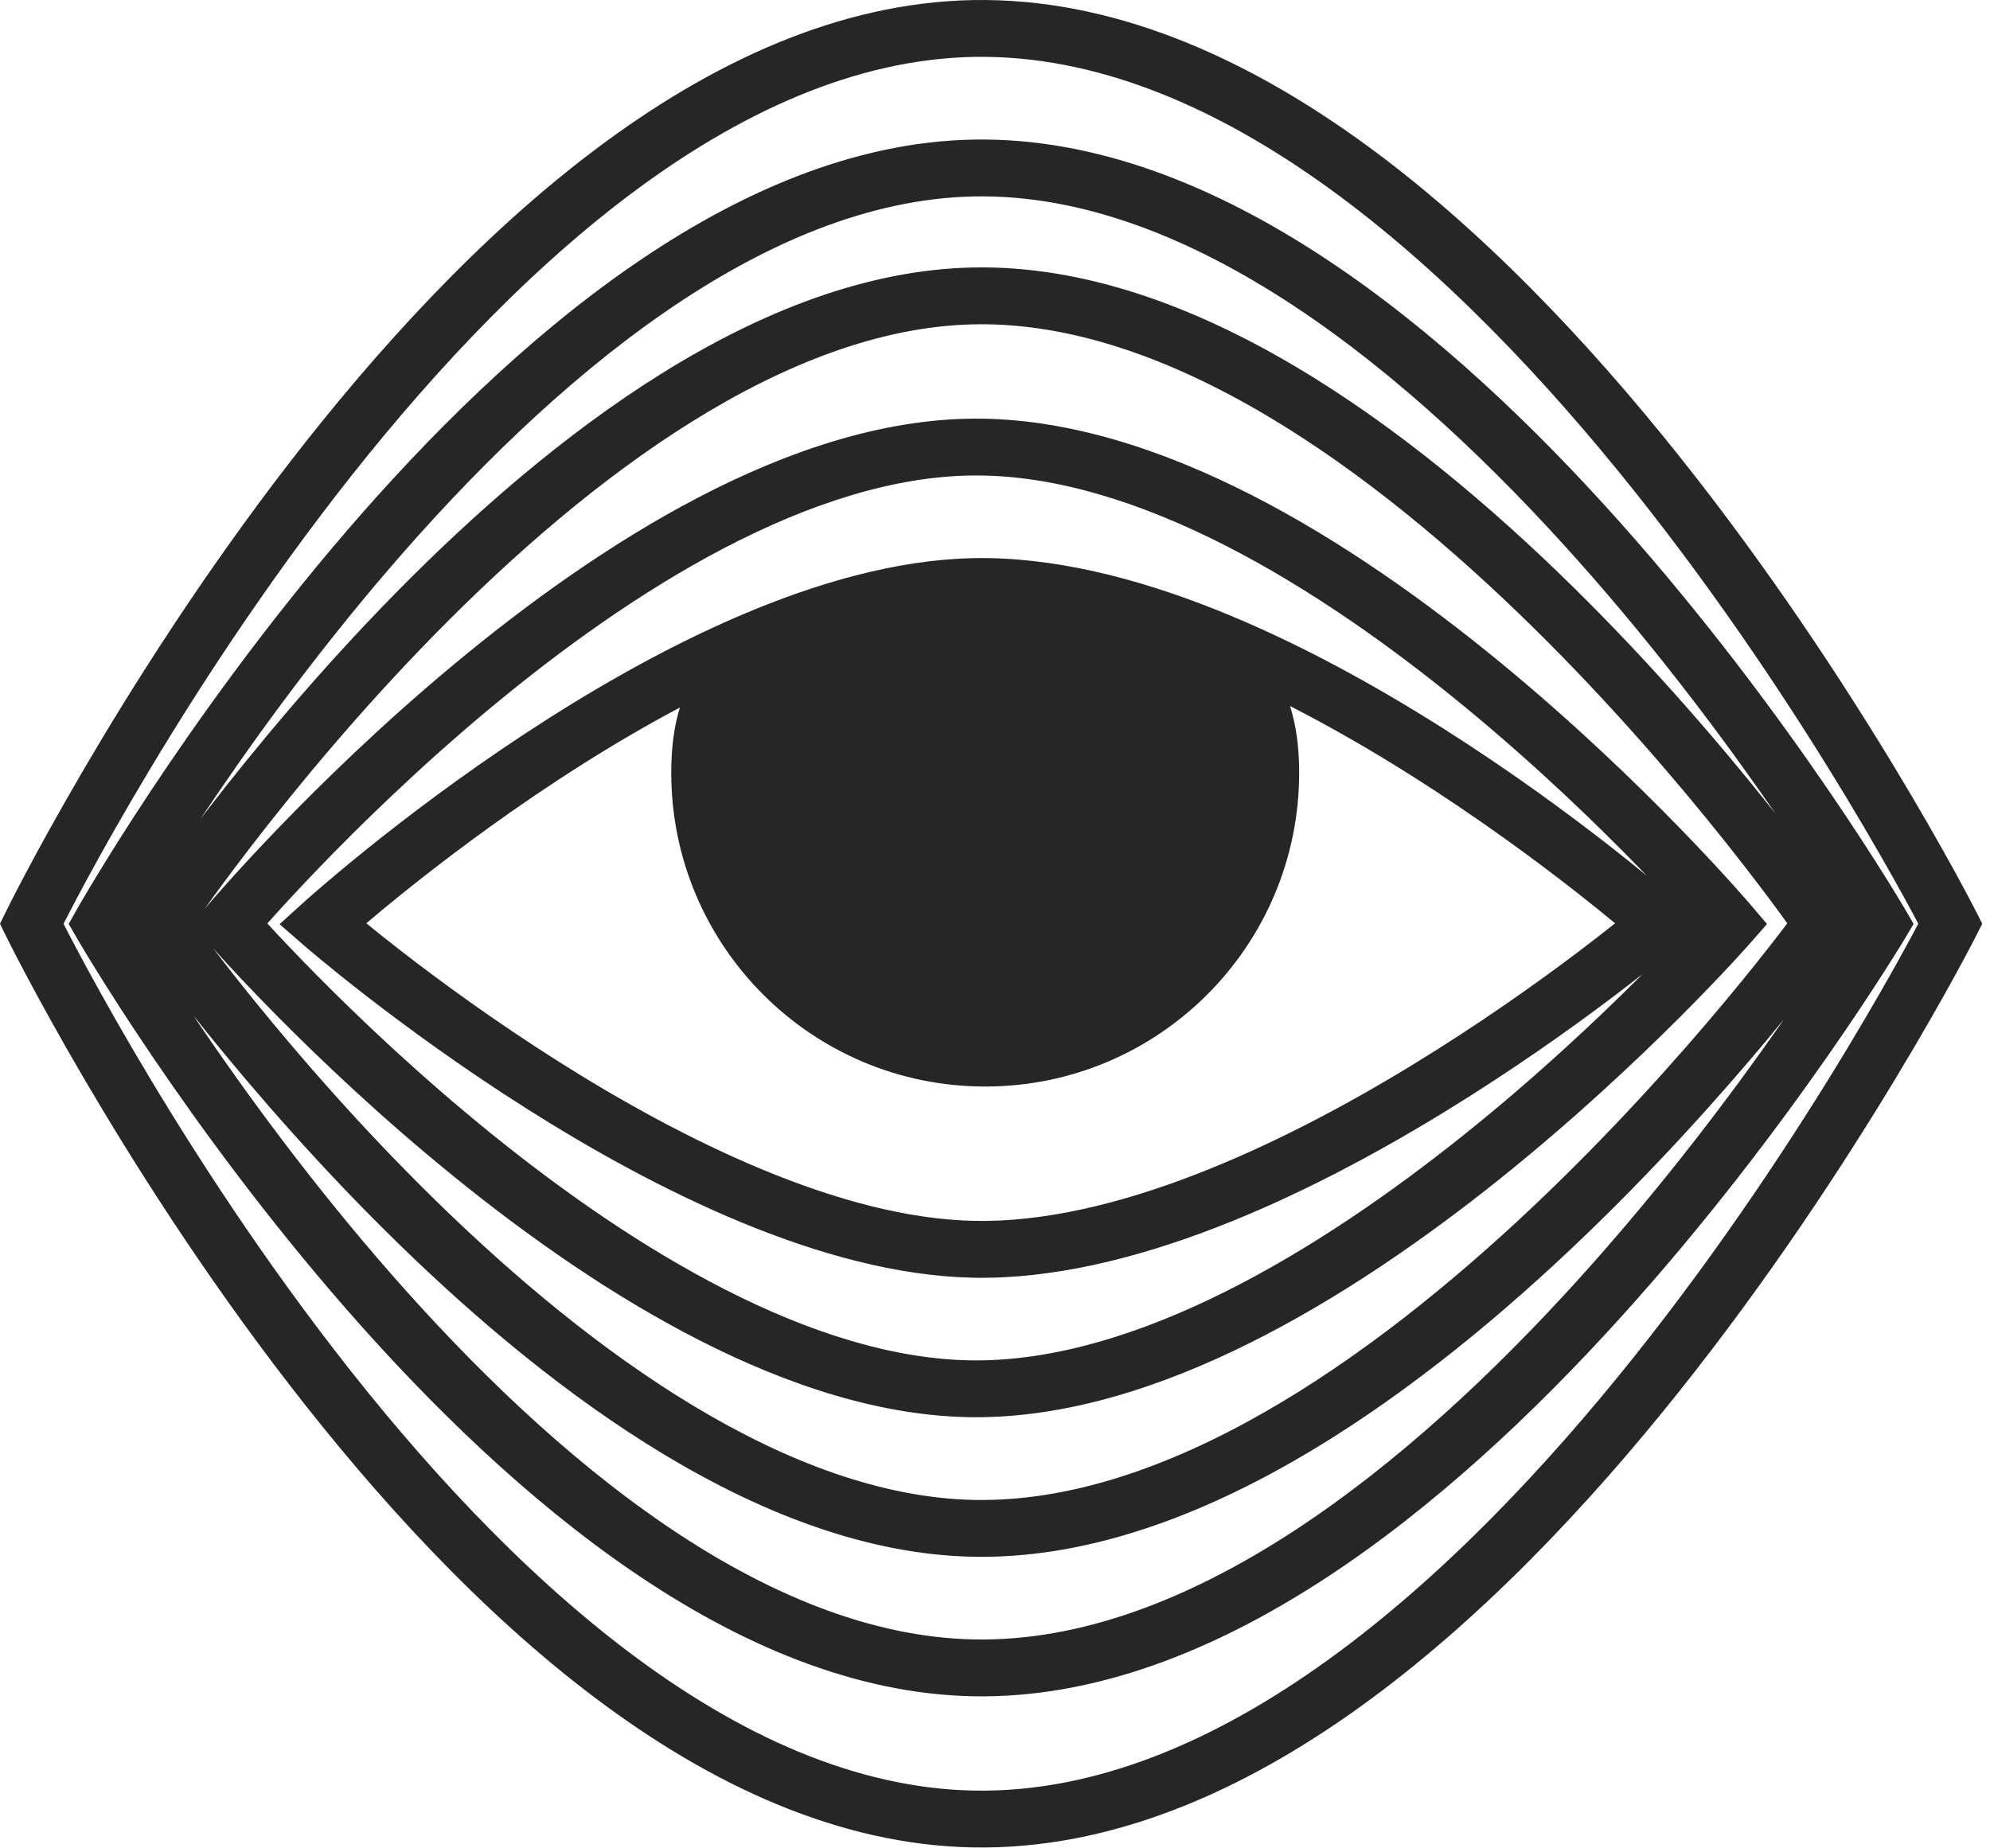
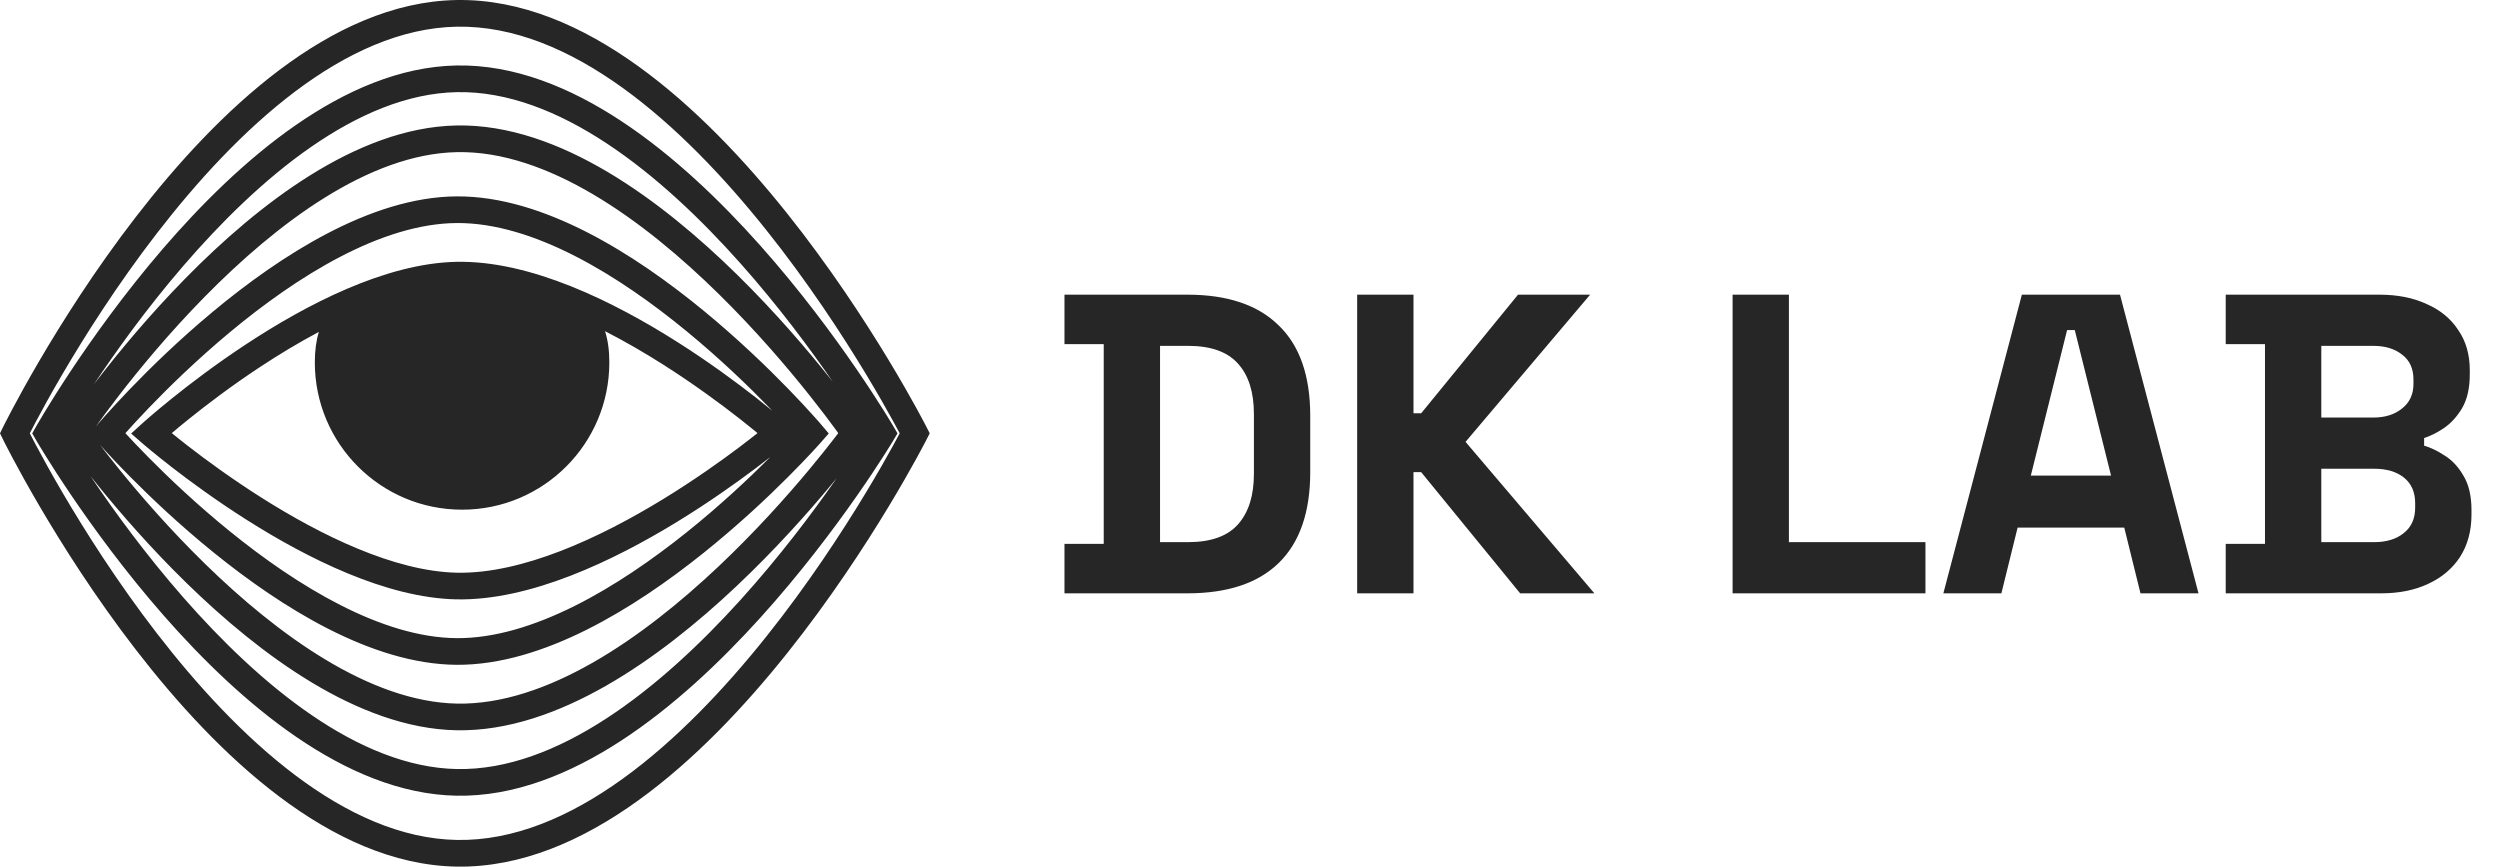
- <svg xmlns="http://www.w3.org/2000/svg" width="140" height="130" viewBox="0 0 140 130" fill="none">
+ <svg xmlns="http://www.w3.org/2000/svg" width="375" height="130" viewBox="0 0 375 130" fill="none">
+   <path d="M159.671 89V81.576H165.559V51.624H159.671V44.2H178.103C184.119 44.2 188.684 45.736 191.799 48.808C194.956 51.837 196.535 56.36 196.535 62.376V70.824C196.535 76.84 194.956 81.384 191.799 84.456C188.684 87.485 184.119 89 178.103 89H159.671ZM174.007 81.32H178.231C181.644 81.32 184.14 80.424 185.719 78.632C187.298 76.84 188.087 74.323 188.087 71.08V62.12C188.087 58.834 187.298 56.317 185.719 54.568C184.14 52.776 181.644 51.88 178.231 51.88H174.007V81.32ZM203.576 89V44.2H212.024V61.992H213.176L227.704 44.2H238.52L219.832 66.28L239.16 89H228.024L213.176 70.824H212.024V89H203.576ZM259.889 89V44.2H268.337V81.32H288.817V89H259.889ZM291.504 89L303.28 44.2H318L329.776 89H321.072L318.64 79.144H302.64L300.208 89H291.504ZM304.624 71.336H316.656L311.216 49.512H310.064L304.624 71.336ZM333.859 89V81.576H339.747V51.624H333.859V44.2H356.899C359.629 44.2 361.997 44.669 364.003 45.608C366.051 46.504 367.629 47.805 368.739 49.512C369.891 51.176 370.467 53.181 370.467 55.528V56.168C370.467 58.216 370.083 59.901 369.315 61.224C368.547 62.504 367.629 63.507 366.563 64.232C365.539 64.915 364.557 65.405 363.619 65.704V66.856C364.557 67.112 365.581 67.603 366.691 68.328C367.8 69.01 368.739 70.013 369.507 71.336C370.317 72.659 370.723 74.386 370.723 76.52V77.16C370.723 79.635 370.147 81.768 368.995 83.56C367.843 85.309 366.243 86.653 364.195 87.592C362.189 88.531 359.843 89 357.155 89H333.859ZM348.195 81.32H356.131C357.965 81.32 359.437 80.872 360.547 79.976C361.699 79.08 362.275 77.8 362.275 76.136V75.496C362.275 73.832 361.72 72.552 360.611 71.656C359.501 70.76 358.008 70.312 356.131 70.312H348.195V81.32ZM348.195 62.632H356.003C357.752 62.632 359.181 62.184 360.291 61.288C361.443 60.392 362.019 59.154 362.019 57.576V56.936C362.019 55.315 361.464 54.077 360.355 53.224C359.245 52.328 357.795 51.88 356.003 51.88H348.195V62.632Z" fill="#262626" />
  <path d="M68.457 0.005C78.15 -0.17 87.416 3.934 95.757 9.947C104.108 15.967 111.69 24.014 118.066 32.006C124.451 40.009 129.678 48.022 133.307 54.028C135.122 57.033 136.541 59.541 137.507 61.301C137.99 62.181 138.36 62.876 138.61 63.351C138.736 63.589 138.831 63.772 138.896 63.897C138.928 63.959 138.953 64.007 138.97 64.04C138.978 64.056 138.985 64.069 138.989 64.078C138.991 64.082 138.993 64.086 138.994 64.088C138.995 64.09 138.996 64.091 138.996 64.091C138.995 64.093 138.942 64.119 137.213 64.998C138.942 65.875 138.995 65.903 138.996 65.905C138.996 65.905 138.995 65.907 138.994 65.908C138.993 65.91 138.991 65.914 138.989 65.918C138.985 65.927 138.978 65.94 138.97 65.956C138.953 65.988 138.928 66.037 138.896 66.099C138.831 66.224 138.735 66.408 138.61 66.645C138.36 67.12 137.99 67.814 137.507 68.694C136.541 70.454 135.122 72.963 133.307 75.967C129.678 81.973 124.451 89.987 118.066 97.99C111.69 105.982 104.108 114.029 95.757 120.049C87.416 126.063 78.15 130.166 68.457 129.991C58.954 129.818 49.946 125.548 41.876 119.473C33.795 113.39 26.503 105.386 20.391 97.474C14.271 89.553 9.287 81.663 5.835 75.759C4.108 72.805 2.76 70.343 1.844 68.616C1.385 67.752 1.034 67.072 0.797 66.606C0.678 66.373 0.589 66.193 0.527 66.071L0.438 65.893C0.436 65.889 0.435 65.885 0.434 65.882C0.433 65.881 0.433 65.88 0.433 65.879C0.442 65.874 0.572 65.809 2.228 64.998C0.432 64.117 0.432 64.117 0.433 64.116L0.434 64.113L0.527 63.925C0.588 63.803 0.678 63.623 0.797 63.39C1.034 62.924 1.386 62.243 1.844 61.38C2.76 59.654 4.108 57.191 5.835 54.237C9.287 48.333 14.271 40.442 20.391 32.521C26.503 24.61 33.795 16.606 41.876 10.523C49.946 4.448 58.954 0.178 68.457 0.005ZM68.529 4.004C60.183 4.156 51.982 7.922 44.281 13.718C36.591 19.507 29.547 27.212 23.556 34.967C17.572 42.713 12.683 50.45 9.288 56.255C7.592 59.156 6.271 61.57 5.377 63.255C4.995 63.976 4.69 64.563 4.468 64.998C4.69 65.432 4.994 66.02 5.377 66.741C6.271 68.426 7.592 70.839 9.288 73.74C12.683 79.546 17.571 87.283 23.556 95.029C29.547 102.785 36.591 110.489 44.281 116.278C51.982 122.075 60.183 125.84 68.529 125.992C77.036 126.146 85.461 122.541 93.417 116.805C101.363 111.077 108.686 103.332 114.939 95.495C121.184 87.667 126.314 79.807 129.883 73.899C131.666 70.947 133.057 68.487 134 66.769C134.401 66.038 134.721 65.441 134.956 64.998C134.721 64.555 134.401 63.957 134 63.226C133.057 61.508 131.666 59.048 129.883 56.096C126.314 50.188 121.185 42.328 114.939 34.501C108.686 26.663 101.363 18.919 93.417 13.191C85.461 7.455 77.036 3.85 68.529 4.004ZM68.454 9.822C77.118 9.654 85.561 13.119 93.248 18.197C100.948 23.283 108.041 30.087 114.055 36.845C120.076 43.612 125.065 50.389 128.545 55.47C130.286 58.013 131.654 60.136 132.588 61.626C133.055 62.37 133.413 62.958 133.656 63.361C133.778 63.562 133.871 63.718 133.934 63.824C133.965 63.877 133.989 63.917 134.006 63.945C134.014 63.959 134.02 63.97 134.024 63.977C134.027 63.981 134.029 63.984 134.03 63.986C134.031 63.987 134.031 63.988 134.031 63.989C134.032 63.99 134.032 63.99 132.305 64.998L134.021 66.023L134.021 66.026C134.019 66.028 134.017 66.031 134.015 66.035C134.01 66.042 134.004 66.053 133.996 66.067C133.98 66.094 133.955 66.134 133.924 66.186C133.861 66.29 133.767 66.444 133.645 66.642C133.4 67.039 133.039 67.618 132.569 68.351C131.63 69.818 130.255 71.909 128.506 74.412C125.009 79.415 120.001 86.089 113.967 92.752C107.94 99.408 100.84 106.107 93.151 111.114C85.475 116.112 77.062 119.522 68.455 119.356C60.047 119.194 51.895 115.627 44.491 110.57C37.075 105.504 30.264 98.846 24.5 92.267C18.729 85.68 13.962 79.122 10.639 74.214C8.976 71.759 7.672 69.713 6.781 68.277C6.336 67.559 5.993 66.993 5.762 66.605C5.646 66.411 5.558 66.261 5.498 66.159C5.468 66.108 5.444 66.069 5.429 66.042C5.421 66.028 5.415 66.018 5.411 66.01C5.409 66.007 5.407 66.004 5.406 66.001C5.406 66.001 5.405 65.999 5.404 65.999C5.412 65.993 5.525 65.927 7.136 64.998C5.446 64.044 5.396 64.016 5.395 64.014L5.396 64.011C5.398 64.009 5.399 64.006 5.401 64.002C5.405 63.995 5.411 63.984 5.419 63.971C5.434 63.944 5.458 63.904 5.487 63.852C5.547 63.748 5.635 63.596 5.75 63.399C5.98 63.005 6.32 62.43 6.763 61.701C7.648 60.242 8.944 58.163 10.599 55.669C13.905 50.686 18.653 44.025 24.41 37.336C30.161 30.654 36.965 23.891 44.393 18.746C51.807 13.609 59.988 9.986 68.454 9.822ZM13.95 71.972C17.211 76.787 21.878 83.204 27.509 89.631C33.147 96.066 39.708 102.459 46.748 107.267C53.801 112.084 61.194 115.214 68.532 115.356C76.039 115.501 83.66 112.521 90.969 107.761C98.266 103.01 105.105 96.58 111.002 90.068C116.891 83.564 121.794 77.032 125.227 72.121C125.317 71.991 125.405 71.86 125.494 71.732C125.161 72.139 124.811 72.566 124.444 73.006C121.047 77.081 116.211 82.515 110.462 87.938C104.719 93.355 98.019 98.803 90.894 102.87C83.782 106.929 76.106 109.691 68.453 109.539C61.01 109.39 53.601 106.483 46.764 102.371C39.912 98.25 33.501 92.838 28.019 87.492C22.53 82.139 17.93 76.811 14.703 72.825C14.315 72.345 13.946 71.884 13.598 71.445C13.714 71.618 13.83 71.795 13.95 71.972ZM68.533 22.821C61.968 22.953 55.215 25.597 48.69 29.662C42.178 33.718 36.025 39.105 30.696 44.525C25.374 49.939 20.915 55.343 17.786 59.397C16.346 61.263 15.191 62.84 14.364 63.996L14.604 63.711L16.135 64.998L14.655 66.28L14.656 66.281C14.74 66.207 15.044 65.944 16.135 64.998C14.653 63.751 14.607 63.711 14.605 63.709L14.607 63.708C14.609 63.706 14.611 63.704 14.612 63.702C14.616 63.697 14.623 63.69 14.63 63.681C14.645 63.663 14.666 63.637 14.694 63.604C14.751 63.537 14.836 63.44 14.944 63.314C15.162 63.062 15.483 62.696 15.898 62.232C16.727 61.303 17.936 59.98 19.46 58.395C22.507 55.227 26.83 50.995 31.929 46.754C37.022 42.517 42.929 38.236 49.144 34.996C55.343 31.764 61.973 29.502 68.48 29.457C75.059 29.411 81.779 31.628 88.07 34.843C94.377 38.067 100.379 42.359 105.559 46.618C110.744 50.881 115.145 55.144 118.248 58.339C119.801 59.938 121.032 61.273 121.877 62.211C122.3 62.679 122.627 63.049 122.849 63.303C122.96 63.43 123.045 63.529 123.103 63.596C123.131 63.63 123.154 63.656 123.169 63.674C123.176 63.683 123.182 63.69 123.187 63.695C123.189 63.697 123.19 63.699 123.191 63.701L123.193 63.703C123.193 63.704 123.15 63.74 121.669 64.998C123.117 66.265 123.172 66.314 123.174 66.316L123.172 66.318C123.171 66.319 123.169 66.322 123.167 66.324C123.163 66.329 123.156 66.336 123.148 66.344C123.133 66.362 123.111 66.387 123.082 66.419C123.024 66.485 122.938 66.582 122.826 66.706C122.603 66.954 122.274 67.315 121.85 67.772C121 68.687 119.763 69.99 118.204 71.549C115.088 74.667 110.67 78.826 105.475 82.985C100.285 87.139 94.278 91.326 87.982 94.469C81.701 97.606 75.008 99.766 68.48 99.721C62.025 99.676 55.422 97.472 49.232 94.32C43.028 91.16 37.117 86.985 32.014 82.851C26.904 78.713 22.565 74.586 19.504 71.495C17.972 69.948 16.758 68.658 15.924 67.751C15.527 67.32 15.216 66.975 14.998 66.731C15.755 67.722 16.7 68.934 17.812 70.308C20.971 74.211 25.464 79.415 30.811 84.629C36.163 89.848 42.328 95.035 48.825 98.943C55.336 102.859 62.05 105.41 68.533 105.54C75.194 105.672 82.141 103.26 88.911 99.396C95.666 95.54 102.108 90.317 107.717 85.028C113.318 79.745 118.045 74.436 121.372 70.445C123.034 68.451 124.345 66.789 125.237 65.629C125.423 65.388 125.588 65.165 125.737 64.968C125.586 64.758 125.416 64.519 125.225 64.258C124.342 63.054 123.044 61.329 121.396 59.258C118.098 55.114 113.407 49.602 107.828 44.116C102.243 38.623 95.813 33.201 89.043 29.198C82.259 25.187 75.273 22.685 68.533 22.821ZM68.507 33.456C62.872 33.495 56.887 35.47 50.993 38.542C45.114 41.608 39.448 45.702 34.487 49.829C29.532 53.951 25.319 58.074 22.343 61.167C20.856 62.713 19.681 63.999 18.881 64.896C18.857 64.923 18.832 64.951 18.809 64.977C18.828 64.999 18.848 65.021 18.868 65.043C19.673 65.917 20.853 67.172 22.347 68.68C25.336 71.699 29.565 75.721 34.531 79.743C39.503 83.769 45.175 87.764 51.048 90.755C56.936 93.754 62.906 95.683 68.507 95.722C74.17 95.761 80.22 93.875 86.195 90.891C92.155 87.915 97.919 83.909 102.975 79.862C108.025 75.819 112.331 71.766 115.375 68.721C115.43 68.666 115.485 68.61 115.539 68.555C114.913 69.046 114.182 69.612 113.355 70.235C110.423 72.444 106.291 75.387 101.492 78.319C92 84.119 79.503 90.131 68.452 89.904C57.861 89.686 46.004 83.683 37.017 77.987C32.474 75.108 28.57 72.244 25.802 70.101C24.417 69.029 23.313 68.134 22.554 67.506C22.174 67.193 21.88 66.945 21.68 66.775C21.579 66.69 21.502 66.623 21.449 66.578C21.423 66.555 21.404 66.538 21.39 66.526C21.383 66.52 21.377 66.516 21.373 66.512L21.367 66.506C21.374 66.498 21.468 66.389 22.68 64.998C21.336 63.517 21.336 63.517 21.337 63.516L21.338 63.515C21.339 63.514 21.341 63.513 21.343 63.511C21.347 63.508 21.352 63.502 21.358 63.496C21.372 63.483 21.393 63.465 21.419 63.442C21.471 63.395 21.548 63.327 21.648 63.239C21.847 63.062 22.14 62.805 22.518 62.48C23.273 61.83 24.372 60.903 25.751 59.792C28.508 57.573 32.399 54.606 36.934 51.624C45.902 45.724 57.769 39.498 68.451 39.274C79.591 39.04 92.099 45.274 101.572 51.281C106.363 54.318 110.484 57.366 113.405 59.654C114.352 60.395 115.172 61.06 115.852 61.618C115.697 61.458 115.54 61.293 115.379 61.127C112.348 58.006 108.058 53.851 103.019 49.708C97.973 45.559 92.215 41.454 86.25 38.405C80.269 35.348 74.203 33.416 68.507 33.456ZM90.755 49.677C91.174 50.986 91.399 52.533 91.399 54.363C91.399 66.562 81.51 76.452 69.311 76.452C57.111 76.452 47.223 66.562 47.223 54.363C47.223 52.582 47.434 51.069 47.832 49.783C44.802 51.389 41.866 53.167 39.132 54.965C34.731 57.86 30.945 60.745 28.26 62.908C27.27 63.704 26.433 64.404 25.77 64.966C26.433 65.506 27.266 66.177 28.25 66.938C30.947 69.026 34.747 71.812 39.158 74.608C48.078 80.262 59.127 85.712 68.534 85.905C78.344 86.106 89.981 80.666 99.407 74.906C104.068 72.058 108.091 69.193 110.949 67.04C112.014 66.237 112.915 65.532 113.626 64.967C112.915 64.38 112.011 63.643 110.938 62.803C108.091 60.574 104.081 57.608 99.431 54.66C96.694 52.925 93.769 51.22 90.755 49.677ZM22.68 64.998L21.366 66.505L19.671 65.029L21.336 63.517L22.68 64.998ZM124.31 65.018L123.174 66.315L121.669 64.998L123.194 63.704L124.31 65.018ZM134.626 65.009L134.022 66.022L132.305 64.998L134.032 63.991L134.626 65.009ZM7.136 64.998L5.404 65.998L4.833 65.009L5.395 64.015L7.136 64.998ZM139.456 64.998L138.996 65.904L137.213 64.998L138.996 64.092L139.456 64.998ZM2.228 64.998L0.432 65.879L0 64.998L0.432 64.118L2.228 64.998ZM9.955 64.152L11.227 64.998L9.992 65.862L9.993 65.863C10.233 65.694 10.616 65.425 11.227 64.998C10.591 64.575 10.199 64.313 9.956 64.151L9.955 64.152ZM128.214 64.998C128.798 65.419 129.171 65.69 129.41 65.863L129.411 65.861L128.214 64.998L129.447 64.151L129.446 64.15C129.204 64.316 128.821 64.581 128.214 64.998ZM68.532 13.822C61.148 13.965 53.732 17.142 46.671 22.034C39.622 26.916 33.068 33.409 27.442 39.945C21.907 46.376 17.314 52.799 14.076 57.665C14.253 57.433 14.434 57.195 14.62 56.954C17.816 52.814 22.38 47.28 27.844 41.721C33.302 36.169 39.702 30.547 46.574 26.266C53.433 21.994 60.899 18.973 68.453 18.821C76.214 18.664 83.945 21.538 91.078 25.755C98.225 29.981 104.914 35.64 110.633 41.264C116.359 46.895 121.159 52.537 124.526 56.767C124.668 56.945 124.806 57.122 124.942 57.295C121.542 52.361 116.774 45.917 111.066 39.504C105.182 32.89 98.349 26.36 91.044 21.535C83.727 16.701 76.084 13.676 68.532 13.822Z" fill="#262626" />
</svg>
